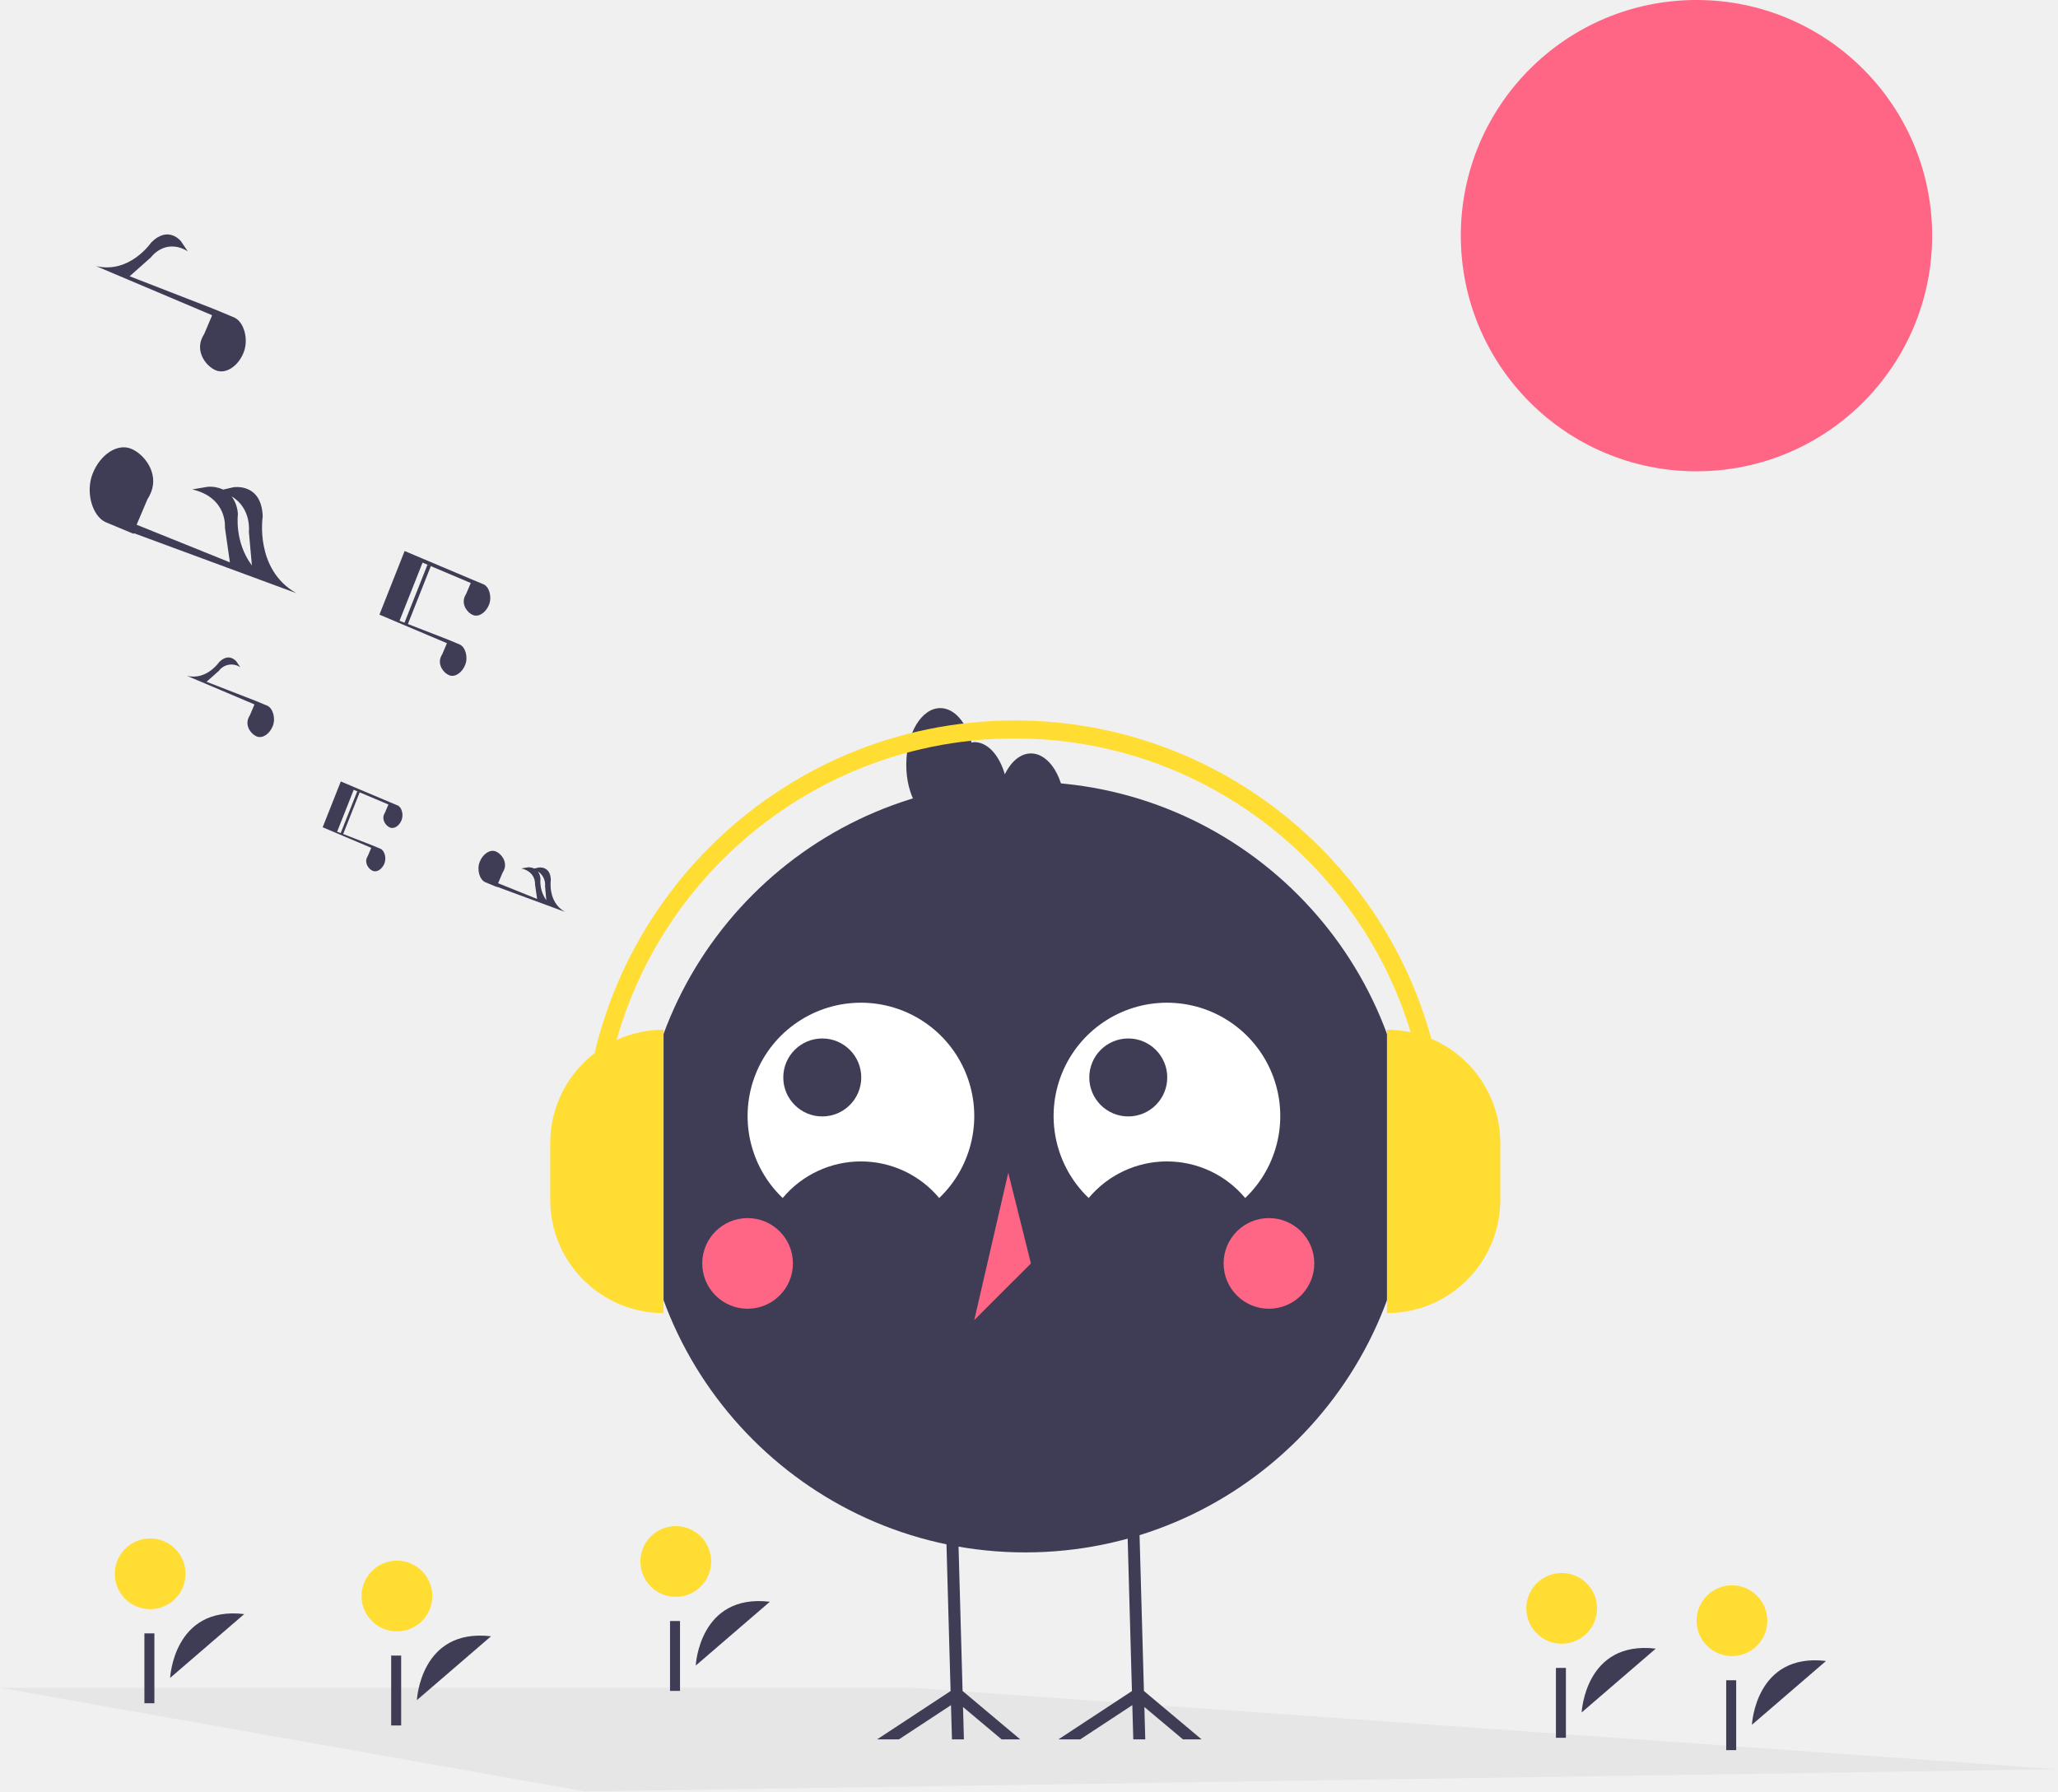
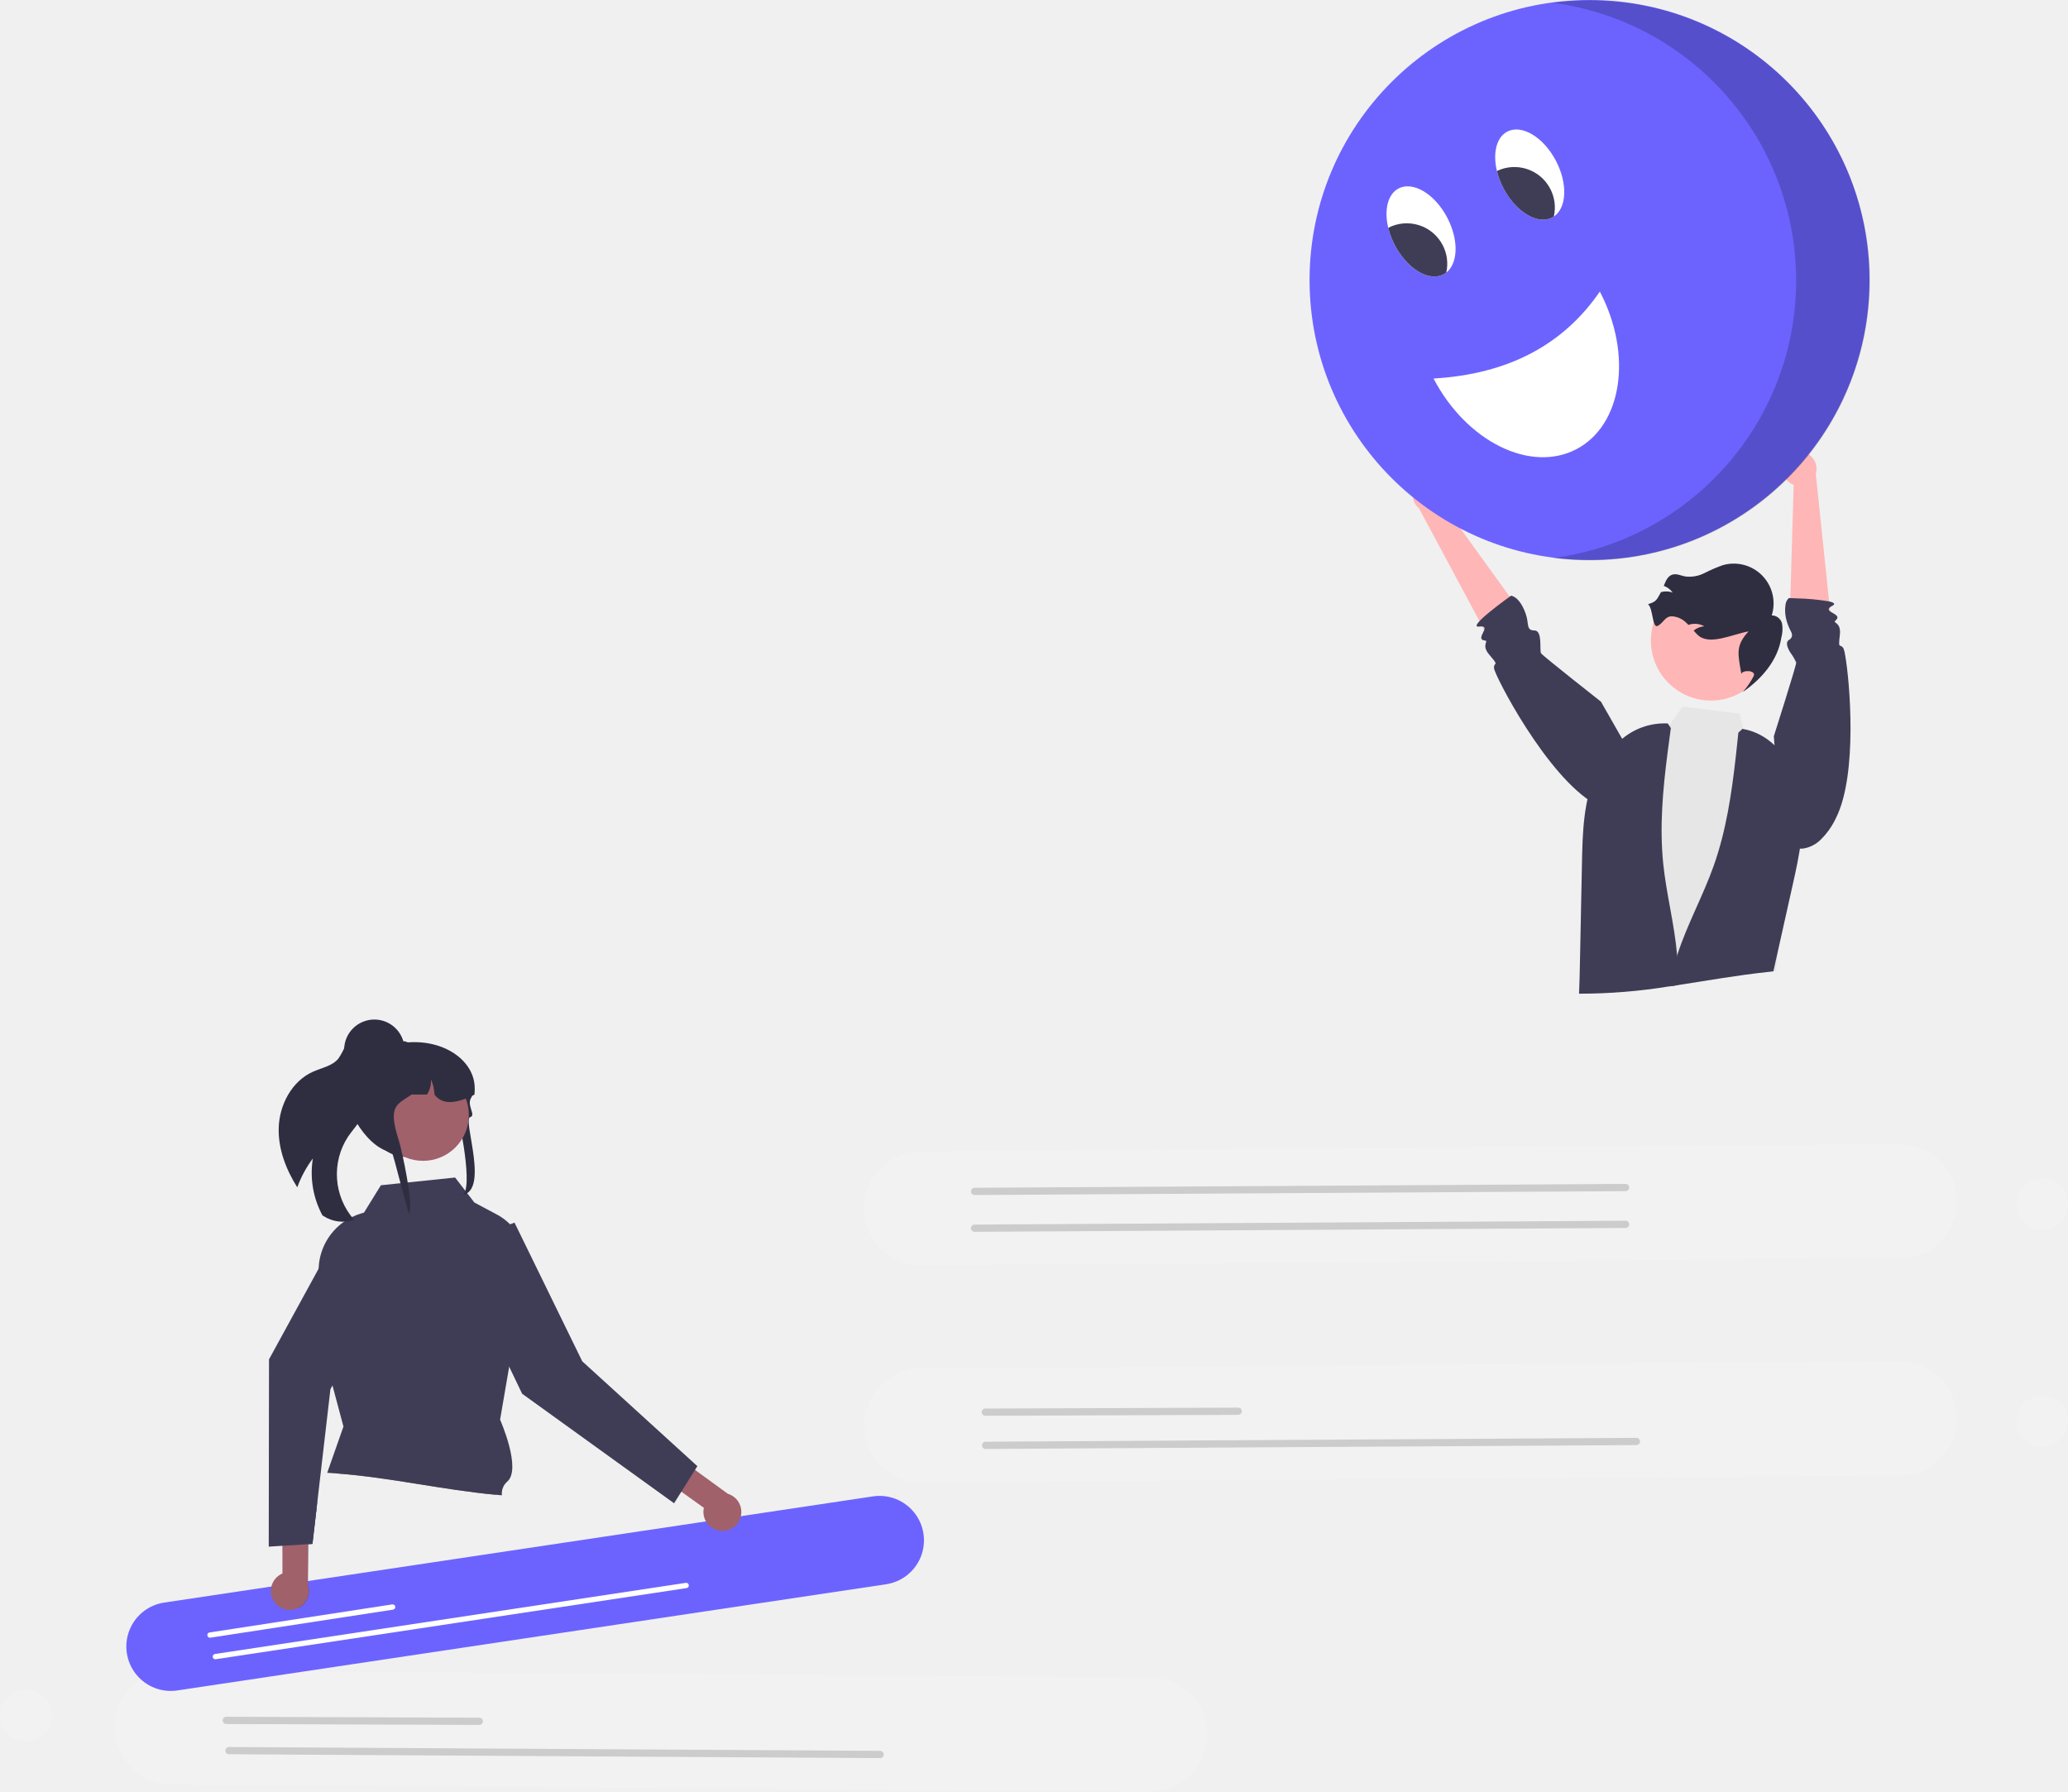
- <svg xmlns="http://www.w3.org/2000/svg" data-name="Layer 1" width="887.772" height="772.831" viewBox="0 0 887.772 772.831">
-   <polygon points="887.772 763.25 252.263 772.831 0 728.121 393.817 728.121 887.772 763.25" fill="#e6e6e6" />
-   <circle cx="731.822" cy="101.66" r="101.66" fill="#ff6584" />
-   <path d="M335.954,797.02s1.487-31.159,31.971-27.537" transform="translate(-156.1139 -63.58465)" fill="#3f3d56" />
-   <circle cx="171.227" cy="688.526" r="15.257" fill="#ffdd32" />
-   <rect x="168.744" y="714.218" width="4.307" height="30.147" fill="#3f3d56" />
-   <path d="M838.401,802.342s1.487-31.159,31.971-27.537" transform="translate(-156.1139 -63.58465)" fill="#3f3d56" />
-   <circle cx="673.673" cy="693.849" r="15.257" fill="#ffdd32" />
-   <rect x="671.191" y="719.541" width="4.307" height="30.147" fill="#3f3d56" />
-   <path d="M911.851,807.665s1.487-31.159,31.971-27.537" transform="translate(-156.1139 -63.58465)" fill="#3f3d56" />
-   <circle cx="747.124" cy="699.171" r="15.257" fill="#ffdd32" />
-   <rect x="744.642" y="724.863" width="4.307" height="30.147" fill="#3f3d56" />
-   <path d="M456.243,782.116s1.487-31.159,31.971-27.537" transform="translate(-156.1139 -63.58465)" fill="#3f3d56" />
-   <circle cx="291.516" cy="673.623" r="15.257" fill="#ffdd32" />
-   <rect x="289.033" y="699.315" width="4.307" height="30.147" fill="#3f3d56" />
-   <path d="M229.504,787.439s1.487-31.159,31.971-27.537" transform="translate(-156.1139 -63.58465)" fill="#3f3d56" />
-   <circle cx="64.776" cy="678.946" r="15.257" fill="#ffdd32" />
-   <rect x="62.294" y="704.638" width="4.307" height="30.147" fill="#3f3d56" />
-   <circle cx="442.277" cy="503.482" r="166.228" fill="#3f3d56" />
-   <path d="M493.74,580.41a43.988,43.988,0,0,1,67.519,0,48.891,48.891,0,1,0-67.519,0Z" transform="translate(-156.1139 -63.58465)" fill="#fff" />
-   <path d="M625.745,580.41a43.988,43.988,0,0,1,67.519,0,48.891,48.891,0,1,0-67.519,0Z" transform="translate(-156.1139 -63.58465)" fill="#fff" />
-   <circle cx="354.707" cy="464.814" r="16.818" fill="#3f3d56" />
-   <circle cx="486.707" cy="464.814" r="16.818" fill="#3f3d56" />
-   <circle cx="322.495" cy="545.039" r="19.556" fill="#ff6584" />
-   <circle cx="547.392" cy="545.039" r="19.556" fill="#ff6584" />
-   <polygon points="434.943 505.926 420.276 569.484 444.721 545.039 434.943 505.926" fill="#ff6584" />
-   <polygon points="510.307 750.38 493.655 736.404 494.043 750.38 488.871 750.38 488.458 735.602 465.975 750.38 456.563 750.38 488.29 729.526 487.061 685.737 486.143 652.666 491.302 652.524 492.233 685.737 493.461 729.487 518.348 750.38 510.307 750.38" fill="#3f3d56" />
-   <polygon points="432.076 750.38 415.424 736.404 415.812 750.38 410.654 750.38 410.24 735.602 387.757 750.38 378.345 750.38 410.059 729.526 408.831 685.737 407.913 652.666 413.084 652.524 414.015 685.737 415.23 729.487 440.118 750.38 432.076 750.38" fill="#3f3d56" />
-   <path d="M600.835,388.616c-4.561,0-8.585,3.543-11.275,8.985-2.371-8.183-7.353-13.874-13.17-13.874a8.847,8.847,0,0,0-1.174.197c-2.236-8.737-7.434-14.864-13.493-14.864-8.101,0-14.667,10.945-14.667,24.445s6.567,24.445,14.667,24.445a8.847,8.847,0,0,0,1.174-.197c2.236,8.737,7.434,14.864,13.493,14.864,4.561,0,8.585-3.543,11.275-8.985,2.371,8.183,7.353,13.874,13.17,13.874,8.101,0,14.667-10.945,14.667-24.445S608.936,388.616,600.835,388.616Z" transform="translate(-156.1139 -63.58465)" fill="#3f3d56" />
-   <path d="M393.474,507.833h0a48.891,48.891,0,0,1,48.891,48.891v24.445a48.891,48.891,0,0,1-48.891,48.891h0a0,0,0,0,1,0,0V507.833A0,0,0,0,1,393.474,507.833Z" transform="translate(679.7238 1074.308) rotate(180)" fill="#ffdd32" />
-   <path d="M598.303,444.248h0A48.891,48.891,0,0,1,647.194,493.139v24.445a48.891,48.891,0,0,1-48.891,48.891h0a0,0,0,0,1,0,0V444.248A0,0,0,0,1,598.303,444.248Z" fill="#ffdd32" />
-   <path d="M780.037,560.565H772.279c0-98.377-80.036-178.414-178.414-178.414-98.377,0-178.414,80.036-178.414,178.414H407.695c0-102.655,83.516-186.171,186.171-186.171C696.521,374.394,780.037,457.91,780.037,560.565Z" transform="translate(-156.1139 -63.58465)" fill="#ffdd32" />
-   <polygon points="131.69 367.997 131.69 367.997 131.69 367.997 131.69 367.997" fill="#3f3d56" />
-   <path d="M327.661,411.058l.001-.003-3.644-1.518-15.377-6.5-5.512-2.33-.423,1.068h0l-7.404,18.694L316.14,429.288l.109.099-1.404,3.311a5.862,5.862,0,0,0-.49.955c-.984,2.484.874,4.954,2.63,5.649s3.977-.754,4.961-3.237c.97-2.45.022-5.562-1.689-6.314l.002-.003-3.644-1.518-12.467-4.846,7.123-17.985-1.056-.418-7.126,17.992-1.542-.599,7.154-18.062.188.08,14.654,6.202.109.099-1.404,3.311a5.851,5.851,0,0,0-.49.955c-.984,2.484.874,4.954,2.63,5.649s3.977-.754,4.961-3.237C330.321,414.922,329.372,411.81,327.661,411.058Z" transform="translate(-156.1139 -63.58465)" fill="#3f3d56" />
-   <path d="M399.781,456.952c-7.564-4.325-6.05-13.815-6.05-13.815-.19-6.165-5.284-5.293-5.284-5.293l-1.854.423a5.629,5.629,0,0,0-2.757-.51l-2.82.475c6.421,1.509,5.894,6.881,5.894,6.881l.9,6.281-16.826-6.788,1.932-4.555a8.129,8.129,0,0,0,.68-1.327c1.366-3.449-1.214-6.881-3.653-7.846-2.439-.966-5.524,1.047-6.89,4.496-1.347,3.402-.03,7.725,2.346,8.769l-.002.004,5.062,2.108.038-.119Zm-8.544-11.036.54,6.012a13.867,13.867,0,0,1-2.526-9.207,5.823,5.823,0,0,0-1.127-3.225A6.831,6.831,0,0,1,391.237,445.916Z" transform="translate(-156.1139 -63.58465)" fill="#3f3d56" />
-   <path d="M271.433,368.041l.002-.004-5.062-2.108-21.154-8.223,5.339-4.75a6.744,6.744,0,0,1,9.217-1.51l-1.657-2.462s-3.115-4.124-7.475.239c0,0-5.395,7.953-13.869,5.926l28.94,12.249.152.138-1.95,4.598a8.124,8.124,0,0,0-.68,1.327c-1.366,3.449,1.214,6.88,3.653,7.846s5.524-1.047,6.89-4.496C275.127,373.407,273.81,369.085,271.433,368.041Z" transform="translate(-156.1139 -63.58465)" fill="#3f3d56" />
-   <path d="M348.88,341.126l-1.95,4.598a8.132,8.132,0,0,0-.68,1.327c-1.366,3.449,1.214,6.88,3.653,7.846s5.524-1.047,6.89-4.496c1.348-3.402.031-7.725-2.346-8.769l.002-.004-5.062-2.108-17.315-6.731,9.893-24.98-1.466-.581-9.897,24.989-2.141-.832,9.936-25.087.262.111,20.353,8.614.152.138L357.213,319.76a8.137,8.137,0,0,0-.68,1.327c-1.366,3.449,1.214,6.881,3.653,7.847s5.524-1.047,6.89-4.497c1.348-3.402.031-7.725-2.346-8.769l.002-.004-5.062-2.108L338.985,304.812h0l-.001-0-.671-.284-7.655-3.236-10.871,27.447,28.94,12.249Zm-18.809-38.351Z" transform="translate(-156.1139 -63.58465)" fill="#3f3d56" />
-   <path d="M257.167,200.556l.004-.007-8.713-3.629-36.416-14.156,9.191-8.177s6.114-8.483,15.866-2.599l-2.852-4.239s-5.362-7.099-12.868.412c0,0-9.287,13.691-23.874,10.201l49.819,21.086.262.237-3.357,7.916a14.005,14.005,0,0,0-1.171,2.285c-2.352,5.938,2.09,11.844,6.289,13.507s9.509-1.803,11.861-7.74C263.526,209.795,261.259,202.354,257.167,200.556Z" transform="translate(-156.1139 -63.58465)" fill="#3f3d56" />
-   <path d="M283.907,319.47c-18.085-10.34-14.466-33.03-14.466-33.03-.455-14.741-12.634-12.654-12.634-12.654l-4.432,1.011a13.458,13.458,0,0,0-6.591-1.219l-6.742,1.135c15.353,3.607,14.092,16.451,14.092,16.451l2.151,15.017-40.229-16.229,4.619-10.891a19.451,19.451,0,0,0,1.627-3.173c3.266-8.247-2.903-16.451-8.735-18.76s-13.207,2.504-16.474,10.751c-3.222,8.135-.073,18.469,5.61,20.966l-.005.01,12.102,5.04.09-.285Zm-20.429-26.386,1.295,14.424c-7.596-10.083-6.043-22.062-6.043-22.062a13.925,13.925,0,0,0-2.694-7.711C264.761,282.956,263.478,293.084,263.478,293.084Z" transform="translate(-156.1139 -63.58465)" fill="#3f3d56" />
+ <svg xmlns="http://www.w3.org/2000/svg" width="562" height="486.805" viewBox="0 0 562 486.805" role="img" artist="Katerina Limpitsouni" source="https://undraw.co/">
+   <path d="M553.882,596.171a15.513,15.513,0,0,0,15.611,15.388l265.993-1.906a15.5,15.5,0,0,0-.222-30.999L569.27,580.561A15.513,15.513,0,0,0,553.882,596.171Z" transform="translate(-319 -208.7551)" fill="#f2f2f2" />
+   <path d="M585.789,592.465a.985.985,0,0,1,.98-.987l68.703-.246a.984.984,0,1,1,.007,1.967h0l-68.703.246A.985.985,0,0,1,585.789,592.465Z" transform="translate(-319 -208.7551)" fill="#ccc" />
+   <path d="M585.868,601.482a.985.985,0,0,1,.98-.987l176.89-1.049a.984.984,0,0,1,.011,1.967h-.004L586.855,602.462A.985.985,0,0,1,585.868,601.482Z" transform="translate(-319 -208.7551)" fill="#ccc" />
+   <path d="M553.882,537.171a15.513,15.513,0,0,0,15.611,15.388l265.993-1.906a15.5,15.5,0,0,0-.222-30.999L569.27,521.561A15.513,15.513,0,0,0,553.882,537.171Z" transform="translate(-319 -208.7551)" fill="#f2f2f2" />
+   <path d="M582.868,542.482a.985.985,0,0,1,.98-.987l176.89-1.049a.984.984,0,1,1,.007,1.967h0L583.855,543.462A.985.985,0,0,1,582.868,542.482Z" transform="translate(-319 -208.7551)" fill="#ccc" />
+   <path d="M582.868,532.482a.985.985,0,0,1,.98-.987l176.89-1.049a.984.984,0,1,1,.007,1.967h0L583.855,533.462A.985.985,0,0,1,582.868,532.482Z" transform="translate(-319 -208.7551)" fill="#ccc" />
+   <path d="M631.73,664.561l-265.993-1.906a15.5,15.5,0,0,0-.222,30.999l265.993,1.906a15.5,15.5,0,0,0,.222-30.999Z" transform="translate(-319 -208.7551)" fill="#f2f2f2" />
+   <path d="M449.224,677.445l-68.703-.246a.984.984,0,1,1,.007-1.967l68.703.246a.984.984,0,1,1-.007,1.967Z" transform="translate(-319 -208.7551)" fill="#ccc" />
+   <path d="M558.145,686.462l-176.89-1.049a.984.984,0,1,1,.007-1.967h0l176.89,1.049a.984.984,0,1,1-.007,1.967Z" transform="translate(-319 -208.7551)" fill="#ccc" />
+   <circle cx="555" cy="327.163" r="7" fill="#f2f2f2" />
+   <circle cx="555" cy="386.163" r="7" fill="#f2f2f2" />
+   <path d="M559.728,639.236,367.282,668.064a12.071,12.071,0,1,1-3.576-23.875L556.151,615.361a12.071,12.071,0,1,1,3.576,23.875Z" transform="translate(-319 -208.7551)" fill="#6c63ff" />
+   <path d="M425.829,646.121l-49.679,7.624a.72.72,0,0,1-.218-1.423h0l49.679-7.624a.72.72,0,0,1,.218,1.423Z" transform="translate(-319 -208.7551)" fill="#fff" />
+   <path d="M505.568,640.268,377.613,659.598a.72.72,0,0,1-.218-1.423h0L505.35,638.846a.72.72,0,1,1,.218,1.423Z" transform="translate(-319 -208.7551)" fill="#fff" />
+   <path d="M515.022,624.726a5.162,5.162,0,0,1-4.74-6.271l-20.917-14.98,2.721-6.804,24.713,17.974a5.155,5.155,0,0,1-1.777,10.082Z" transform="translate(-319 -208.7551)" fill="#a0616a" />
+   <path d="M458.829,540.969l-12.569,4.6a4.479,4.479,0,0,0-2.667,5.745q.074.202.167.397l17.137,35.749L502.188,617.219l6.329-10.084-31.278-28.482Z" transform="translate(-319 -208.7551)" fill="#3f3d56" />
+   <path d="M453.66,614.901c-14.324-1.331-28.355-4.638-42.701-5.75l5.757-14.653,29.423,4.382Z" transform="translate(-319 -208.7551)" fill="#a0616a" />
+   <path d="M405.063,618.347l-.124,1.097-1.024,8.815-1.2.073-.066,11.039a5.139,5.139,0,0,1-2.1,6.013,4.217,4.217,0,0,1-.505.278,52.556,52.556,0,0,1,.651-17.199,30.662,30.662,0,0,1,2.048-6.116,25.032,25.032,0,0,1,1.536-2.816C404.522,619.13,404.785,618.734,405.063,618.347Z" transform="translate(-319 -208.7551)" fill="#2f2e41" />
+   <path d="M405.29,616.445l-.227,1.895v.007l-.124,1.097c-.322.044-.549.073-.658.088a.635.635,0,0,1-.08.007Z" transform="translate(-319 -208.7551)" fill="#6c63ff" />
+   <path d="M457.377,580.116l-2.473,14.382s6.006,13.534,1.873,16.906a4.228,4.228,0,0,0-1.375,3.65c-.585-.051-1.163-.102-1.741-.154-14.324-1.331-28.355-4.638-42.701-5.75-1.017-.08-2.026-.154-3.043-.205l4.419-12.568-2.985-11.171-3.094-11.588-.666-19.079a10.677,10.677,0,0,1,.007-1.083c0-.19.007-.373.022-.563a16.166,16.166,0,0,1,6.847-12.158.026.026,0,0,0,.015-.007,16.2,16.2,0,0,1,2.121-1.258,15.715,15.715,0,0,1,2.465-.973l.849-.256,4.594-7.433,5.326-.556,1.975-.205,12.868-1.339,2.773,3.599.505.658,1.953,2.531,6.087,3.241a14.919,14.919,0,0,1,3.607,2.677,15.141,15.141,0,0,1,4.367,9.269,14.919,14.919,0,0,1,.044,2.429Z" transform="translate(-319 -208.7551)" fill="#3f3d56" />
+   <path d="M394.74,515.344c-.132,5.686,1.993,11.191,5.045,16.027a30.403,30.403,0,0,1,4.238-7.841,24.41,24.41,0,0,0,2.598,15.459,3.278,3.278,0,0,0,.278.178,9.581,9.581,0,0,0,8.334,1.022,18.691,18.691,0,0,1-1.606-22.651c1.32-1.908,3.027-3.595,3.845-5.767,1.291-3.464.05-7.279-.733-10.891-.732-3.362-.86-7.362,1.395-9.826a2.37,2.37,0,0,0-2.172-1,4.483,4.483,0,0,0-3.047,2.65,19.333,19.333,0,0,1-1.968,3.7c-1.664,2.012-4.497,2.488-6.885,3.549C398.279,502.527,394.878,509.017,394.74,515.344Z" transform="translate(-319 -208.7551)" fill="#2f2e41" />
+   <path d="M443.413,512.093c-.33-1.157,1.947,5.913.848,6.041-5.006.574-11.877,3.564-15.363,4.958-.157-.018-.314-.036-.466-.059-.374-.041-.739-.1-1.099-.169-8.118-1.536-11.24-14.006-11.24-14.12,0-.561,1.345-15.958,3.465-16.186a15.62,15.62,0,0,1,1.676-.091h5.26a24.442,24.442,0,0,1,3.302-.479h.009c10.588-.807,18.937,5.647,18.157,13.5-.005.009-.014.018-.018.027-.226.337-.425.656-.6.962-.171.287-.314.561-.439.82-.965,2.005,1.516,4.529-.129,5-2.188.626,5.754,21.216-2.906,21.216C448.081,534.712,444.325,515.283,443.413,512.093Z" transform="translate(-319 -208.7551)" fill="#2f2e41" />
+   <circle cx="114.961" cy="302.966" r="12.453" fill="#a0616a" />
+   <path d="M447.961,506.168c-.208.109-.411.21-.619.31-.217.105-.434.21-.651.305-4.17,1.891-7.564,2.101-9.623-.615a11.512,11.512,0,0,0-.947-4.148,6.666,6.666,0,0,1-1.099,4.148h-4.147c-4.271,2.835-6.465,3.131-3.5,12.438.827,2.593,4.113,17.684,2.82,19.922-.374-.041-4.353-16.57-4.713-16.638-8.118-1.536-13.276-14.91-12.616-15.667a13.944,13.944,0,0,1,1.445-6.203,14.267,14.267,0,0,1,5.421-5.898,25.142,25.142,0,0,1,4.331-1.627c.037-.009.069-.018.106-.027.457-.123.924-.237,1.39-.333a25.569,25.569,0,0,1,2.918-.442c.069-.005.139-.009.203-.009a2.199,2.199,0,0,1,1.113.305c.005,0,.005.005.009.005a2.095,2.095,0,0,1,.619.551,2.119,2.119,0,0,1,.453,1.317h4.618q.256,0,.513.014A12.381,12.381,0,0,1,447.943,505.516C447.957,505.735,447.961,505.949,447.961,506.168Z" transform="translate(-319 -208.7551)" fill="#2f2e41" />
+   <circle cx="101.734" cy="285.228" r="8.204" fill="#2f2e41" />
+   <path d="M400.55,645.385a4.217,4.217,0,0,1-.505.278,5.151,5.151,0,1,1-4.554-9.242q.132-.065.267-.122l-.015-7.528-.015-8.859-.015-9.342,7.111-1.756-.08,13.534-.029,5.984-.066,11.039A5.139,5.139,0,0,1,400.55,645.385Z" transform="translate(-319 -208.7551)" fill="#a0616a" />
+   <path d="M428.656,549.303l-.739,1.383-18.567,34.522-.556,1.031-2.626,22.627-.878,7.579-.227,1.895v.007l-.124,1.097-1.024,8.815-1.2.073-2.019.132-4.953.307-3.709.234.007-5.933.066-44.961,13.49-24.653.329-.607,5.209-9.518a4.487,4.487,0,0,1,6.092-1.778q.185.102.36.22Z" transform="translate(-319 -208.7551)" fill="#3f3d56" />
+   <circle cx="7" cy="466.163" r="7" fill="#f2f2f2" />
+   <path d="M805.928,421.206s-2.538,26.87-3.943,46.761v.015q-.165,2.403-.307,4.645l-.746.066c-.512.051-1.017.11-1.529.161-8.179.871-16.277,2.312-24.405,3.563q-1.174.176-2.348.351a152.191,152.191,0,0,1-24.522,1.99h-.154c.066-1.024.168-2.363.285-3.899.688-8.698,2.078-23.775,2.078-23.775l1.295-8.727,4.236-28.589.029-.22.037-.249.205-.051,8.896-2.312,4.784-1.236,2.78-3.833,3.702-5.106,15.392,1.895,1.127,4.199,2.085,7.74.066.249,8.076,4.689Z" transform="translate(-319 -208.7551)" fill="#e6e6e6" />
+   <circle cx="464.957" cy="174.039" r="16.312" fill="#ffb6b6" />
+   <path d="M766.865,372.922c1.432,1.157,1.104,6.786,2.7,5.869s1.928-2.561,3.766-2.578a6.017,6.017,0,0,1,3.963,1.793c.196.177.382.362.562.545.165-.058.328-.111.5-.154a5.183,5.183,0,0,1,3.801.535,5.085,5.085,0,0,0-2.895,1.167c.351.393.707.788,1.081,1.154,3.124,3.061,9.529-.199,13.836-.934-3.587,3.917-2.88,6.103-1.988,11.338l.004.286c.183-1.207,4.05-1.147,3.413.455a20.593,20.593,0,0,1-2.98,4.381c5.269-3.65,9.522-8.681,10.462-14.758a8.934,8.934,0,0,0,.205-3.827,2.935,2.935,0,0,0-2.803-2.235,10.815,10.815,0,0,0-13.301-13.642,41.333,41.333,0,0,0-5.003,2.16,8.994,8.994,0,0,1-5.299.898c-1.132-.234-2.278-.82-3.387-.488-1.285.385-1.838,1.743-2.353,3.053a5.177,5.177,0,0,1,2.412,1.819,5.066,5.066,0,0,0-3.116-.127.316.316,0,0,0-.055.015C769.225,371.733,769.157,372.245,766.865,372.922Z" transform="translate(-319 -208.7551)" fill="#2f2e41" />
+   <path d="M774.998,476.417q-1.174.176-2.348.351a152.191,152.191,0,0,1-24.522,1.99c.058-1.295.095-2.597.132-3.899.051-1.822.088-3.65.124-5.479q.252-12.433.505-24.858c.007-.395.015-.797.022-1.192.168-8.376.395-17.031,3.87-24.661a25.153,25.153,0,0,1,2.948-4.894c.059-.08.11-.154.168-.227.08-.102.161-.205.241-.3a24.298,24.298,0,0,1,3.102-3.212,17.871,17.871,0,0,1,13.007-4.704l.351.534.468.724c-.307,2.29-.622,4.587-.914,6.884-1.266,9.956-2.173,19.971-1.156,29.935.863,8.376,3.08,16.577,3.782,24.961.029.278.051.563.073.841A69.716,69.716,0,0,1,774.998,476.417Z" transform="translate(-319 -208.7551)" fill="#3f3d56" />
+   <path d="M800.93,472.688c.36-1.56.7-3.13,1.06-4.71v-.01q2.085-9.36,4.18-18.72c1.83-8.18,3.66-16.64,2.09-24.87a24.778,24.778,0,0,0-.61-2.51c-.08-.27-.17-.54-.26-.81a24.933,24.933,0,0,0-2.55-5.4c-2.78-4.44-6.94-7.89-12.02-8.8a1.666,1.666,0,0,0-.29-.06l-1.11,1.03c-.23,2.13-.45,4.28-.69,6.42-1.14,10.13-2.63,20.25-6.04,29.83-2.92,8.2-7.2,15.87-9.87,24.15-.01.05-.03.1-.04.14a70.78,70.78,0,0,0-2.13,8.4c.78-.12,1.57-.23,2.35-.35,8.13-1.25,16.22-2.69,24.4-3.56Z" transform="translate(-319 -208.7551)" fill="#3f3d56" />
+   <path d="M816.82,379.362l-.468-4.492-.11-1.039-.168-1.668-3.614-34.668a4.72,4.72,0,0,0-2.07-5.384,4.527,4.527,0,0,0-6.204,1.566c-.022.037-.037.073-.059.11a4.746,4.746,0,0,0,1.639,6.408,4.807,4.807,0,0,0,.68.322l-.029.973-.088,3.051-.066,2.304-.139,4.587-.051,1.778-.168,5.765-.161,5.56-.198,6.738-.154,5.179,1.865.476Z" transform="translate(-319 -208.7551)" fill="#ffb6b6" />
+   <path d="M820.434,386.743a8.153,8.153,0,0,0-.432-1.763c-.944-1.639-1.522.651-1.002-3.738.417-3.563-2.085-3.116-1.185-3.877,1.485-1.258-.563-1.814-1.463-2.495-.402-.3-.571-.622-.11-1.039a3.104,3.104,0,0,1,.717-.468c.98-.512.417-.9-.885-1.2a61.791,61.791,0,0,0-8.859-.827c-.717-.037-1.302-.051-1.668-.066-.271-.007-.424-.007-.424-.007a2.933,2.933,0,0,0-.9,1.836,10.189,10.189,0,0,0,.336,4.441,15.701,15.701,0,0,0,1.192,2.882A2.072,2.072,0,0,1,806,381.549v.007a1.614,1.614,0,0,1-.841,1.083c-.988.658-.439,2.041.329,3.343a14.788,14.788,0,0,1,1.653,2.809c0,.9-6.087,20.023-6.087,20.023l2.239,28.874a8.031,8.031,0,0,0,5.838,1.617,8.625,8.625,0,0,0,4.601-2.341,20.367,20.367,0,0,0,4.25-6.021C823.894,419.071,821.692,393.751,820.434,386.743Z" transform="translate(-319 -208.7551)" fill="#3f3d56" />
+   <path d="M709.439,339.125a4.741,4.741,0,0,1,2.239,6.222,4.551,4.551,0,0,1-.377.651l21.049,29.139-7.825,8.827L704.626,346.876a4.727,4.727,0,0,1-1.312-5.62,4.524,4.524,0,0,1,6.013-2.185Q709.383,339.097,709.439,339.125Z" transform="translate(-319 -208.7551)" fill="#ffb6b6" />
+   <path d="M768.442,424.564s-2.814,10.064-15.946,2.67-27.335-35.007-27.477-36.899,1.622-.32-1.268-3.657c-2.351-2.715-.029-3.751-1.199-3.877-3.086-.331,2.272-4.243-1.539-3.794s8.615-8.383,8.615-8.383,2.264.054,3.993,4.881c.971,2.711.054,4.566,2.367,4.555s1.323,5.482,1.812,6.208,16.277,13.146,16.277,13.146Z" transform="translate(-319 -208.7551)" fill="#3f3d56" />
+   <circle cx="431.971" cy="76.082" r="76.082" fill="#6c63ff" />
+   <path d="M712.312,267.906a20.918,20.918,0,0,1,1.8,4.758c1.032,4.347.307,8.292-2.065,10.142a4.598,4.598,0,0,1-.765.501c-2.969,1.552-7.064-.086-10.347-3.752a20.918,20.918,0,0,1-2.881-4.192,20.449,20.449,0,0,1-1.785-4.709c-1.156-4.801-.171-9.131,2.807-10.688C703.019,257.904,708.943,261.464,712.312,267.906Z" transform="translate(-319 -208.7551)" fill="#fff" />
+   <path d="M711.052,275.336a10.945,10.945,0,0,1,.995,7.469,4.598,4.598,0,0,1-.765.501c-2.969,1.552-7.064-.086-10.347-3.752a20.918,20.918,0,0,1-2.881-4.192,20.449,20.449,0,0,1-1.785-4.709A10.992,10.992,0,0,1,711.052,275.336Z" transform="translate(-319 -208.7551)" fill="#3f3d56" />
+   <path d="M741.847,252.46c3.235,6.185,2.939,12.784-.574,15.129a4.592,4.592,0,0,1-.456.272c-3.934,2.058-9.859-1.502-13.228-7.945a20.368,20.368,0,0,1-1.781-4.7c-1.161-4.81-.175-9.139,2.802-10.697C732.554,242.458,738.478,246.018,741.847,252.46Z" transform="translate(-319 -208.7551)" fill="#fff" />
+   <path d="M740.294,260.043a10.948,10.948,0,0,1,.978,7.546,4.592,4.592,0,0,1-.456.272c-3.934,2.058-9.859-1.502-13.228-7.945a20.368,20.368,0,0,1-1.781-4.7A10.991,10.991,0,0,1,740.294,260.043Z" transform="translate(-319 -208.7551)" fill="#3f3d56" />
+   <path d="M708.581,311.611c8.958,17.129,26.336,25.724,38.816,19.198s15.335-25.703,6.377-42.832C743.934,302.324,729.031,310.402,708.581,311.611Z" transform="translate(-319 -208.7551)" fill="#fff" />
+   <path d="M818.482,249.692a76.109,76.109,0,0,0-77.537-40.165,76.088,76.088,0,0,1,.235,150.845,76.062,76.062,0,0,0,77.301-110.68Z" transform="translate(-319 -208.7551)" opacity="0.2" style="isolation:isolate" />
</svg>
